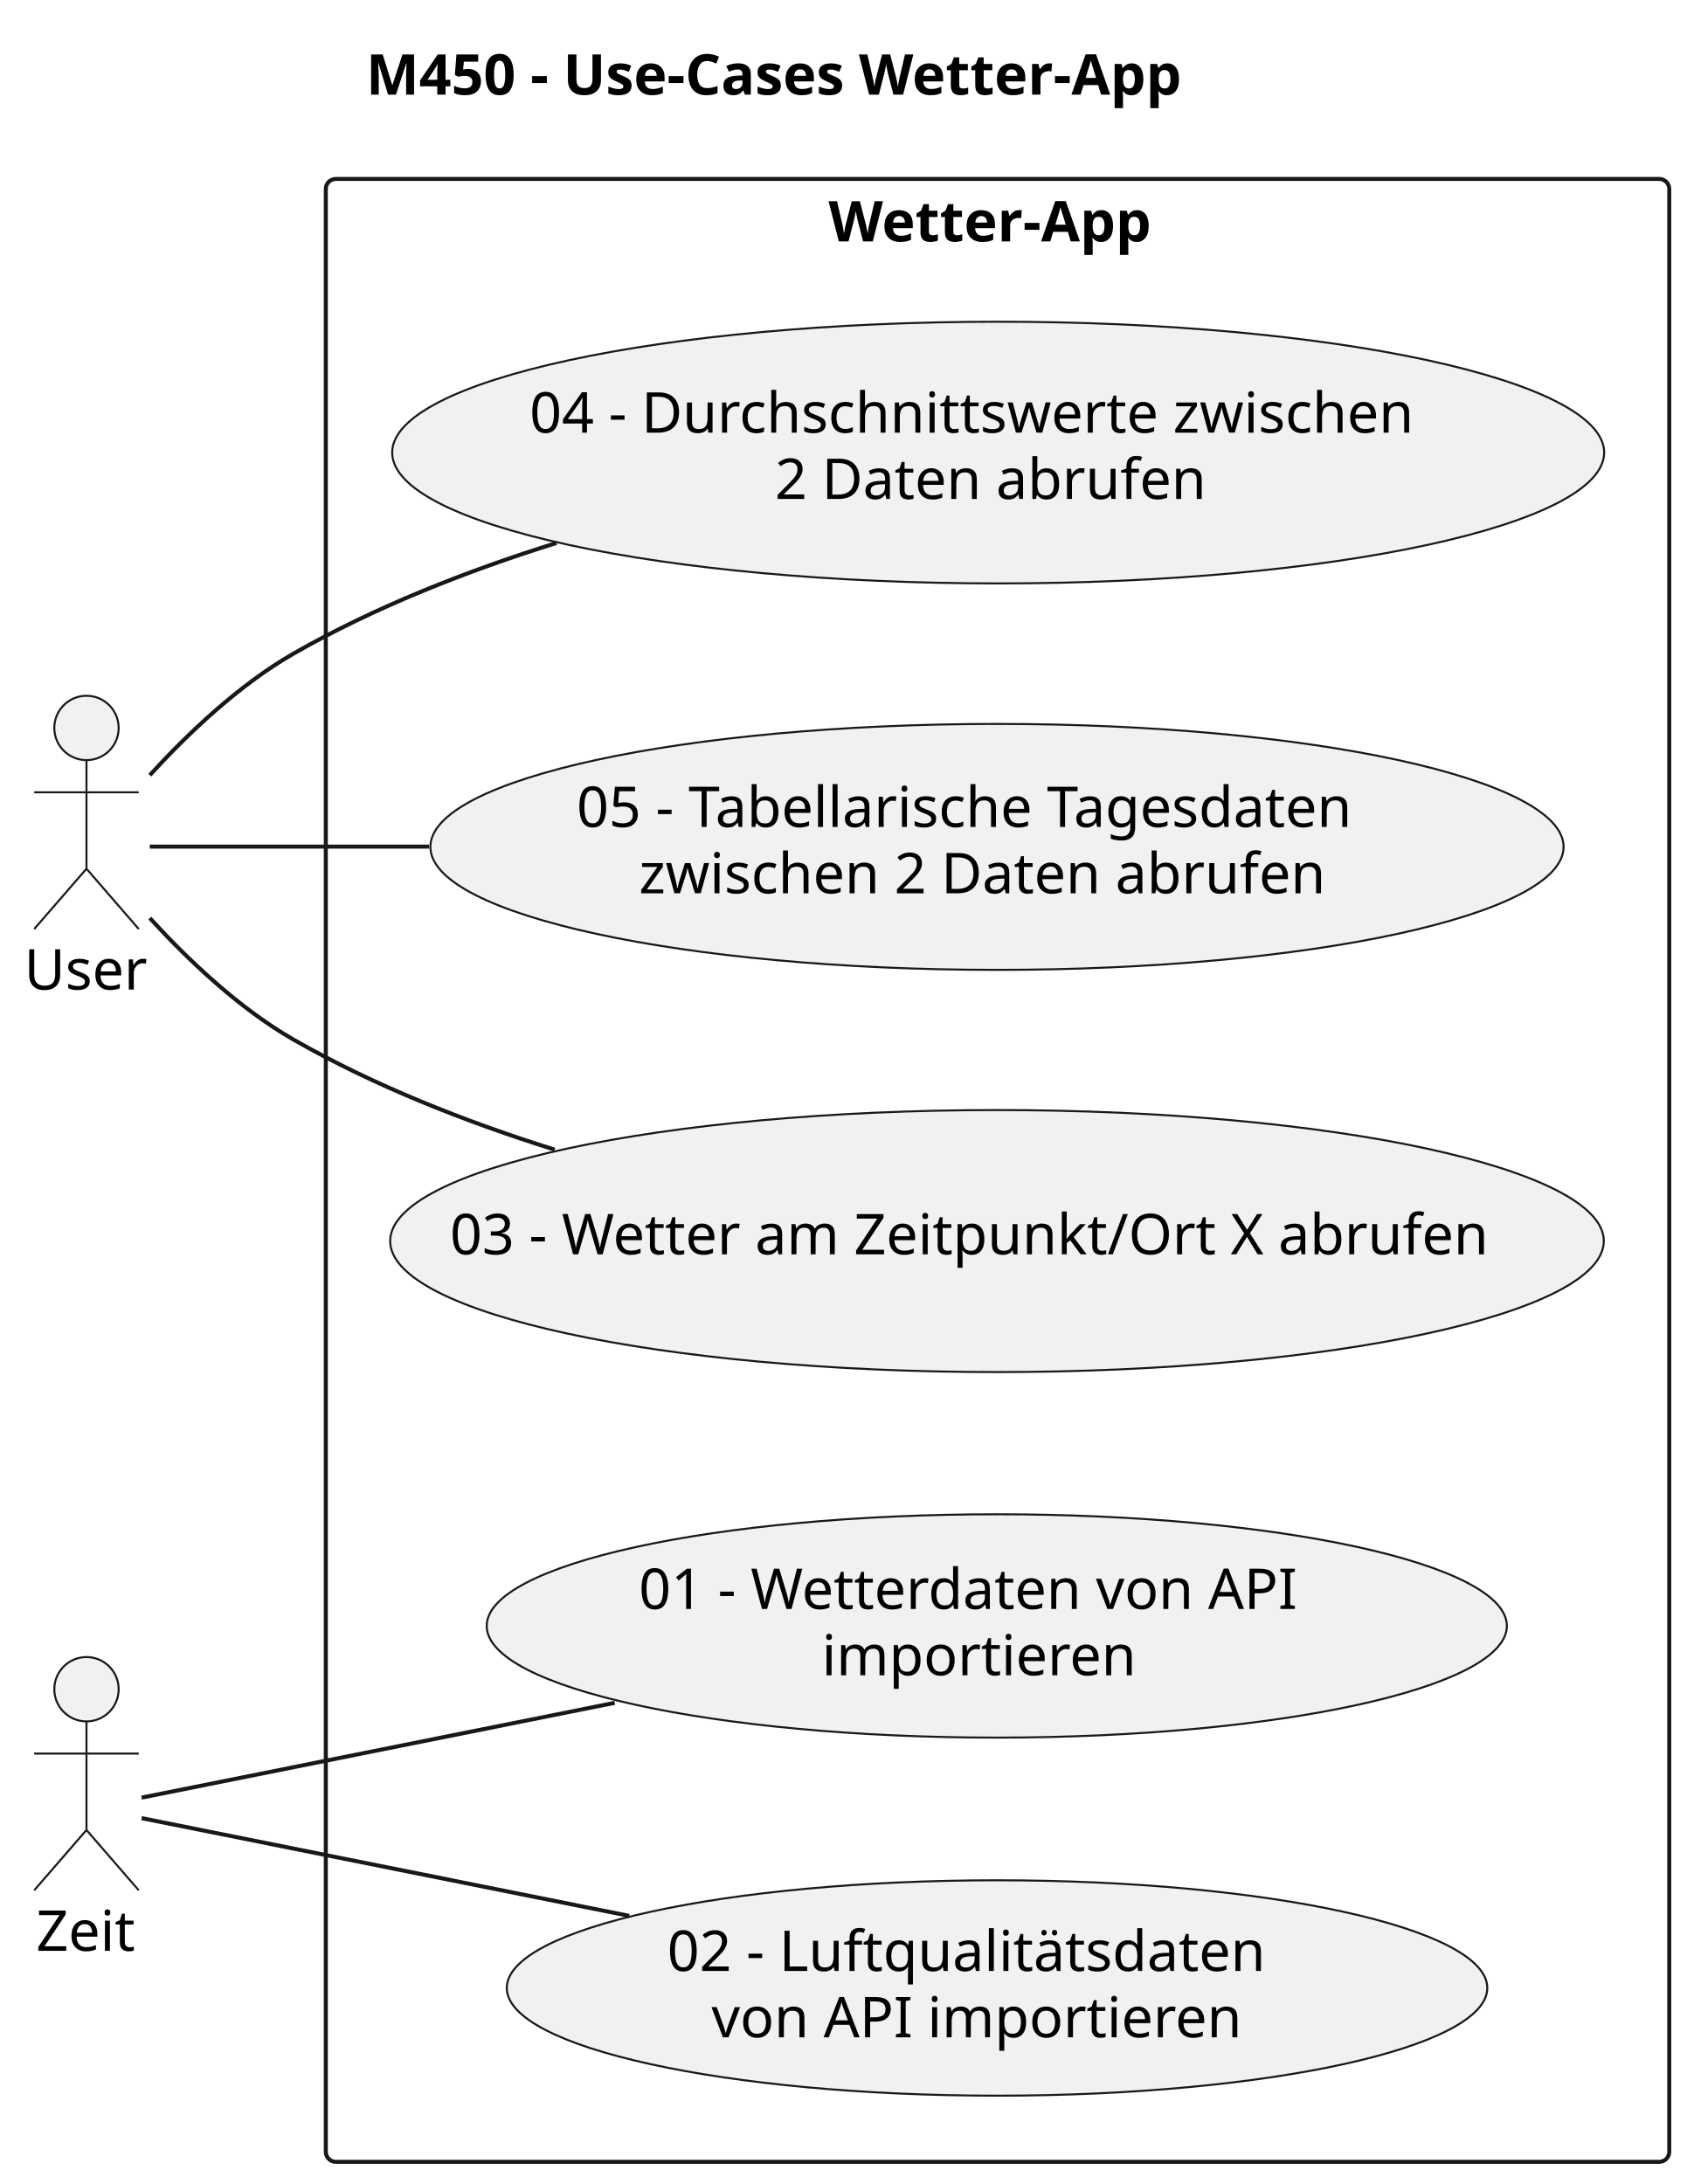
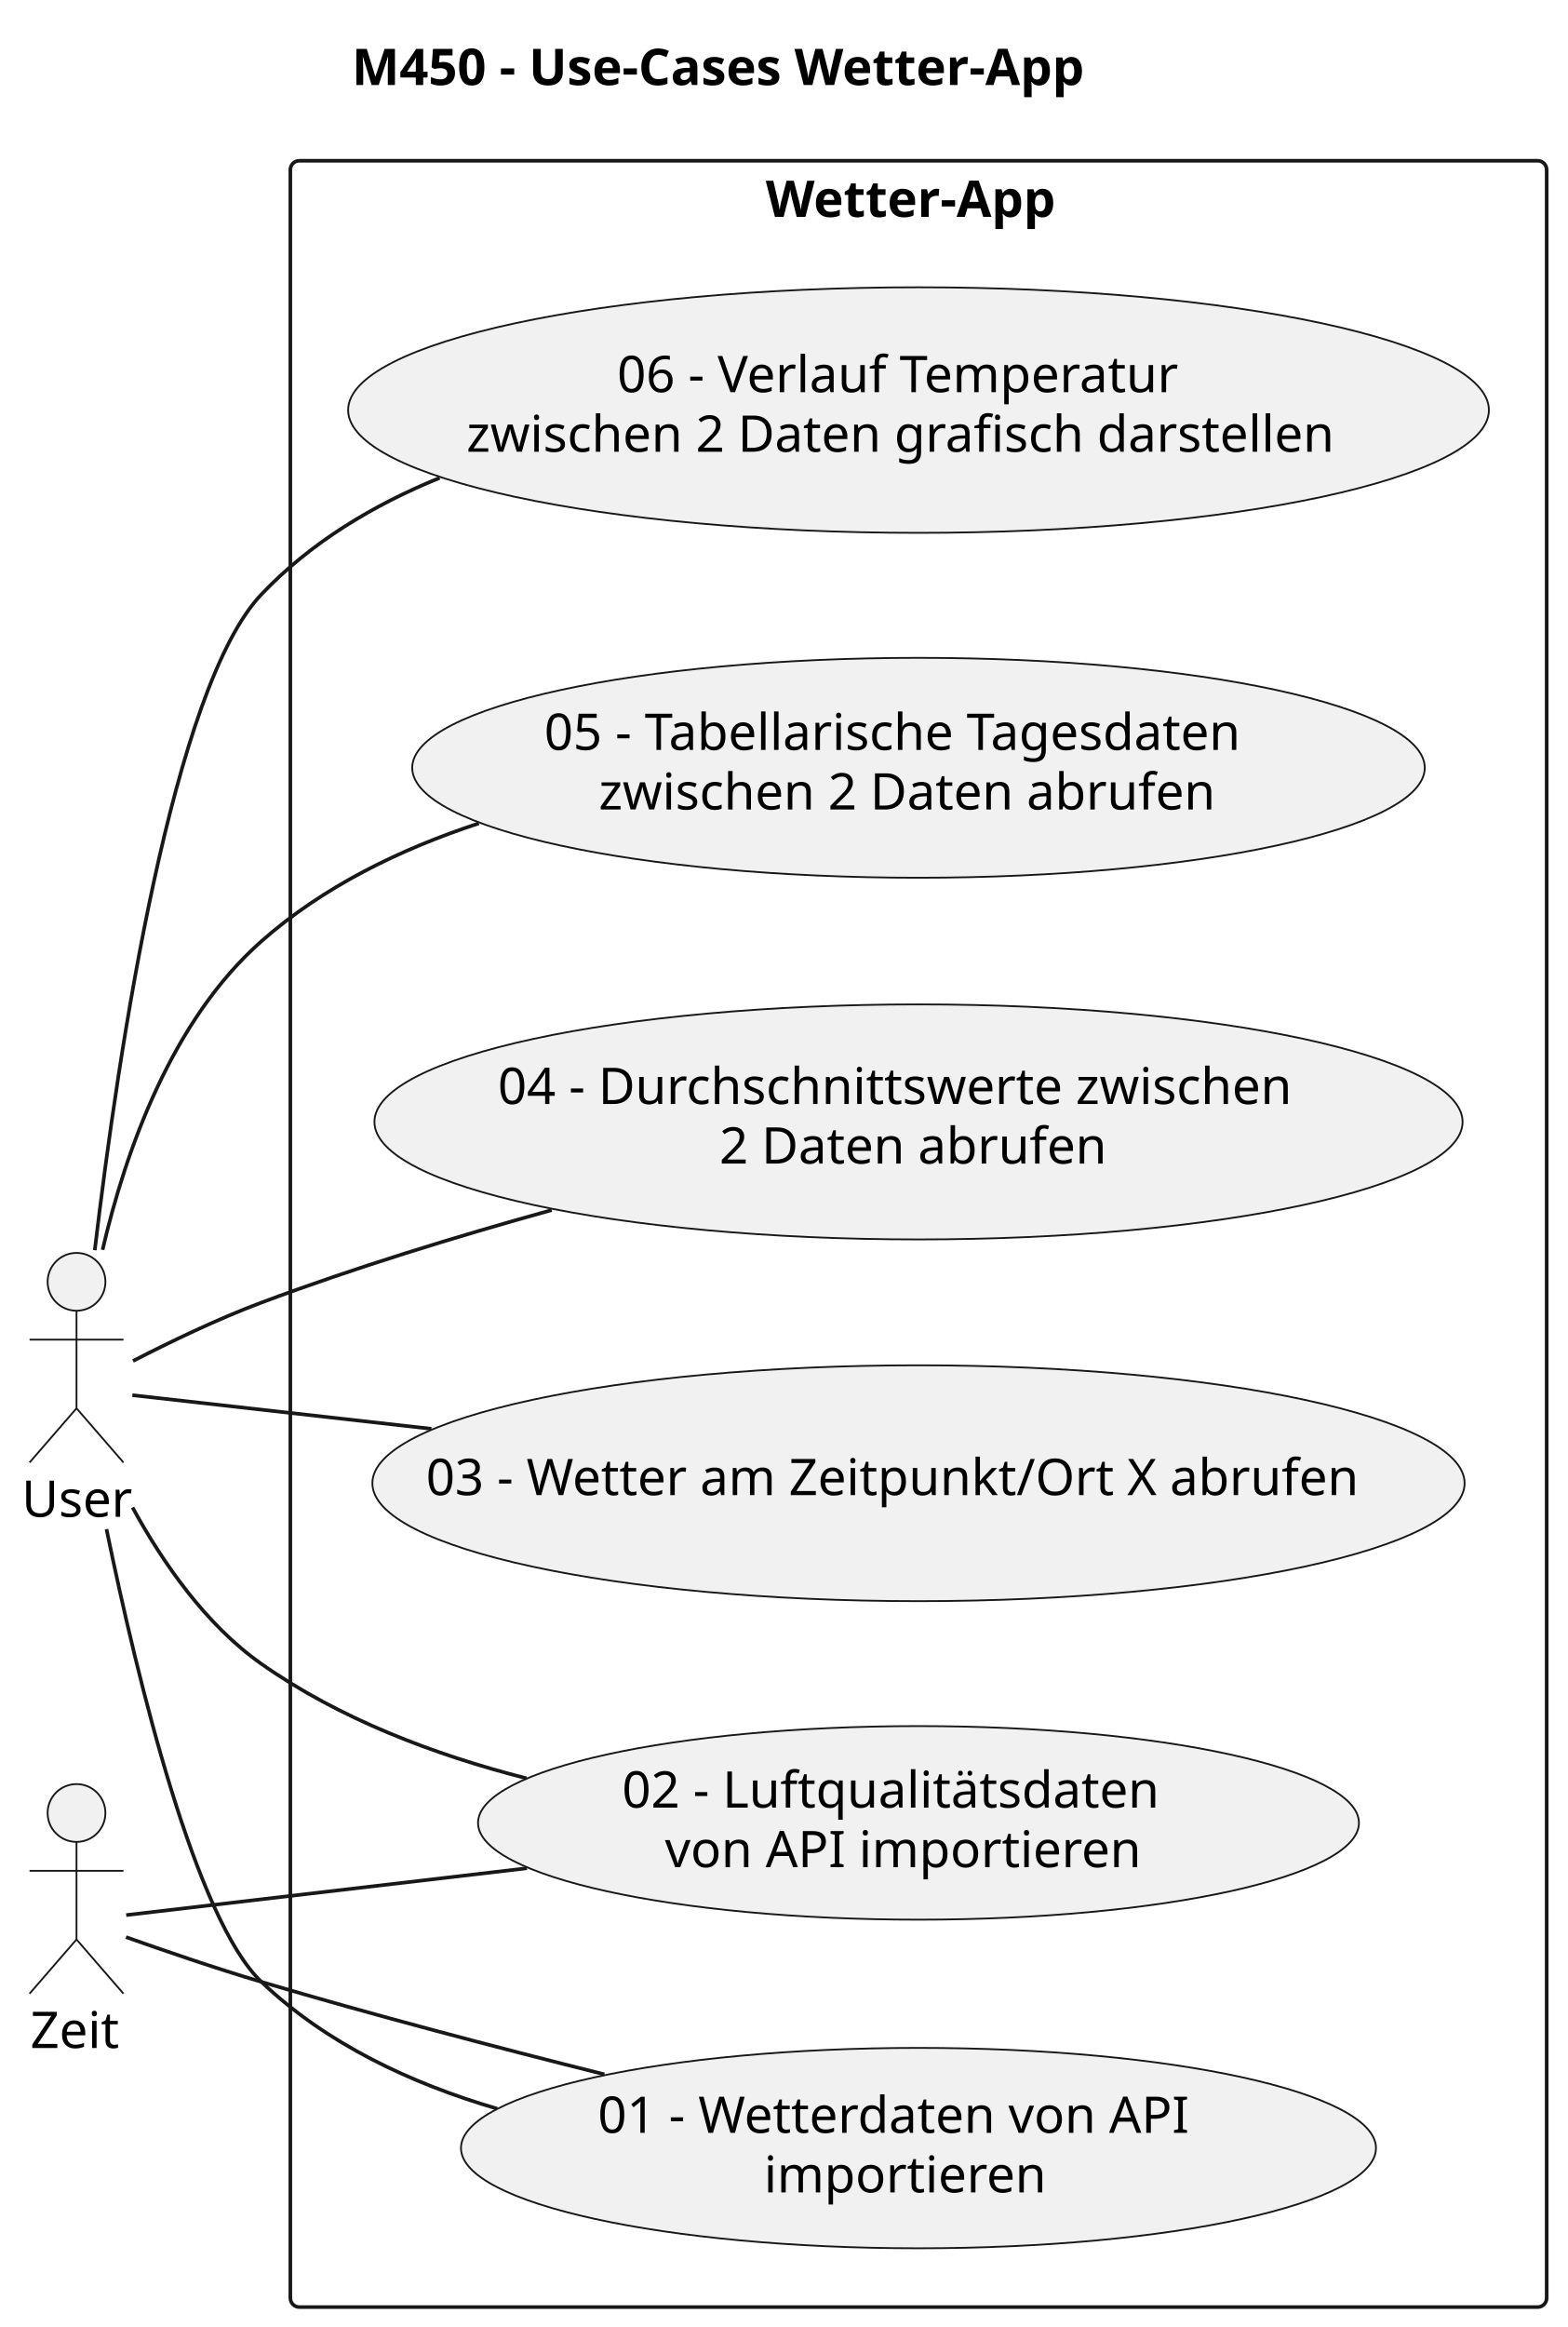
- <svg xmlns="http://www.w3.org/2000/svg" contentStyleType="text/css" height="543px" preserveAspectRatio="none" style="width:421px;height:543px;background:#FFFFFF;" version="1.1" viewBox="0 0 421 543" width="421px" zoomAndPan="magnify">
+ <svg xmlns="http://www.w3.org/2000/svg" contentStyleType="text/css" data-diagram-type="DESCRIPTION" height="644px" preserveAspectRatio="none" style="width:434px;height:644px;background:#FFFFFF;" version="1.1" viewBox="0 0 434 644" width="434px" zoomAndPan="magnify">
  <defs />
  <g>
-     <text fill="#000000" font-family="sans-serif" font-size="14" font-weight="bold" lengthAdjust="spacing" textLength="225" x="91" y="23.535">M450 - Use-Cases Wetter-App</text>
-     <g id="cluster_Wetter-App">
-       <rect fill="none" height="493" rx="2.5" ry="2.5" style="stroke:#181818;stroke-width:1.0;" width="334" x="81" y="44.488" />
-       <text fill="#000000" font-family="sans-serif" font-size="14" font-weight="bold" lengthAdjust="spacing" textLength="84" x="206" y="60.023">Wetter-App</text>
+     <text fill="#000000" font-family="sans-serif" font-size="14" font-weight="bold" lengthAdjust="spacing" textLength="225.381" x="97.385" y="23.535">M450 - Use-Cases Wetter-App</text>
+     <g class="cluster" data-entity="Wetter-App" data-source-line="7" data-uid="ent0004" id="cluster_Wetter-App">
+       <rect fill="none" height="594" rx="2.5" ry="2.5" style="stroke:#181818;stroke-width:1;" width="347.78" x="80.37" y="44.488" />
+       <text fill="#000000" font-family="sans-serif" font-size="14" font-weight="bold" lengthAdjust="spacing" textLength="84.574" x="211.973" y="60.023">Wetter-App</text>
    </g>
-     <g id="elem_import_weather">
-       <ellipse cx="247.814" cy="404.251" fill="#F1F1F1" rx="126.814" ry="27.763" style="stroke:#181818;stroke-width:0.5;" />
-       <text fill="#000000" font-family="sans-serif" font-size="14" lengthAdjust="spacing" textLength="172" x="158.814" y="400.024">01 - Wetterdaten von API</text>
-       <text fill="#000000" font-family="sans-serif" font-size="14" lengthAdjust="spacing" textLength="81" x="204.314" y="416.513">importieren</text>
+     <g class="entity" data-entity="import_weather" data-source-line="8" data-uid="ent0005" id="entity_import_weather">
+       <ellipse cx="254.256" cy="594.487" fill="#F1F1F1" rx="126.646" ry="27.729" style="stroke:#181818;stroke-width:0.5;" />
+       <text fill="#000000" font-family="sans-serif" font-size="14" lengthAdjust="spacing" textLength="171.534" x="165.489" y="590.261">01 - Wetterdaten von API</text>
+       <text fill="#000000" font-family="sans-serif" font-size="14" lengthAdjust="spacing" textLength="79.557" x="211.478" y="606.749">importieren</text>
    </g>
-     <g id="elem_import_air">
-       <ellipse cx="247.881" cy="494.264" fill="#F1F1F1" rx="121.881" ry="26.776" style="stroke:#181818;stroke-width:0.5;" />
-       <text fill="#000000" font-family="sans-serif" font-size="14" lengthAdjust="spacing" textLength="158" x="165.881" y="490.038">02 - Luftqualitätsdaten</text>
-       <text fill="#000000" font-family="sans-serif" font-size="14" lengthAdjust="spacing" textLength="136" x="176.881" y="506.526">von API importieren</text>
+     <g class="entity" data-entity="import_air" data-source-line="9" data-uid="ent0006" id="entity_import_air">
+       <ellipse cx="254.258" cy="504.484" fill="#F1F1F1" rx="121.928" ry="26.786" style="stroke:#181818;stroke-width:0.5;" />
+       <text fill="#000000" font-family="sans-serif" font-size="14" lengthAdjust="spacing" textLength="158.136" x="172.19" y="500.257">02 - Luftqualitätsdaten</text>
+       <text fill="#000000" font-family="sans-serif" font-size="14" lengthAdjust="spacing" textLength="134.381" x="184.068" y="516.746">von API importieren</text>
    </g>
-     <g id="elem_data_point">
-       <ellipse cx="247.862" cy="308.561" fill="#F1F1F1" rx="150.862" ry="32.572" style="stroke:#181818;stroke-width:0.5;" />
-       <text fill="#000000" font-family="sans-serif" font-size="14" lengthAdjust="spacing" textLength="272" x="111.862" y="311.852">03 - Wetter am Zeitpunkt/Ort X abrufen</text>
+     <g class="entity" data-entity="data_point" data-source-line="10" data-uid="ent0007" id="entity_data_point">
+       <ellipse cx="254.258" cy="410.484" fill="#F1F1F1" rx="151.178" ry="32.636" style="stroke:#181818;stroke-width:0.5;" />
+       <text fill="#000000" font-family="sans-serif" font-size="14" lengthAdjust="spacing" textLength="272.658" x="117.929" y="413.775">03 - Wetter am Zeitpunkt/Ort X abrufen</text>
    </g>
-     <g id="elem_data_avg">
-       <ellipse cx="248.158" cy="112.52" fill="#F1F1F1" rx="150.658" ry="32.532" style="stroke:#181818;stroke-width:0.5;" />
-       <text fill="#000000" font-family="sans-serif" font-size="14" lengthAdjust="spacing" textLength="233" x="131.658" y="107.567">04 - Durchschnittswerte zwischen</text>
-       <text fill="#000000" font-family="sans-serif" font-size="14" lengthAdjust="spacing" textLength="111" x="192.658" y="124.055">2 Daten abrufen</text>
+     <g class="entity" data-entity="data_avg" data-source-line="11" data-uid="ent0008" id="entity_data_avg">
+       <ellipse cx="254.264" cy="310.491" fill="#F1F1F1" rx="150.614" ry="32.523" style="stroke:#181818;stroke-width:0.5;" />
+       <text fill="#000000" font-family="sans-serif" font-size="14" lengthAdjust="spacing" textLength="232.894" x="137.817" y="305.538">04 - Durchschnittswerte zwischen</text>
+       <text fill="#000000" font-family="sans-serif" font-size="14" lengthAdjust="spacing" textLength="110.25" x="199.139" y="322.026">2 Daten abrufen</text>
    </g>
-     <g id="elem_data_table">
-       <ellipse cx="247.865" cy="210.561" fill="#F1F1F1" rx="140.865" ry="30.573" style="stroke:#181818;stroke-width:0.5;" />
-       <text fill="#000000" font-family="sans-serif" font-size="14" lengthAdjust="spacing" textLength="209" x="143.365" y="205.608">05 - Tabellarische Tagesdaten</text>
-       <text fill="#000000" font-family="sans-serif" font-size="14" lengthAdjust="spacing" textLength="178" x="158.865" y="222.096">zwischen 2 Daten abrufen</text>
+     <g class="entity" data-entity="data_table" data-source-line="12" data-uid="ent0009" id="entity_data_table">
+       <ellipse cx="254.257" cy="212.488" fill="#F1F1F1" rx="140.147" ry="30.429" style="stroke:#181818;stroke-width:0.5;" />
+       <text fill="#000000" font-family="sans-serif" font-size="14" lengthAdjust="spacing" textLength="207.204" x="150.655" y="207.535">05 - Tabellarische Tagesdaten</text>
+       <text fill="#000000" font-family="sans-serif" font-size="14" lengthAdjust="spacing" textLength="177.023" x="165.745" y="224.023">zwischen 2 Daten abrufen</text>
    </g>
-     <g id="elem_User">
-       <ellipse cx="21.5" cy="180.988" fill="#F1F1F1" rx="8" ry="8" style="stroke:#181818;stroke-width:0.5;" />
-       <path d="M21.5,188.988 L21.5,215.988 M8.5,196.988 L34.5,196.988 M21.5,215.988 L8.5,230.988 M21.5,215.988 L34.5,230.988 " fill="none" style="stroke:#181818;stroke-width:0.5;" />
-       <text fill="#000000" font-family="sans-serif" font-size="14" lengthAdjust="spacing" textLength="31" x="6" y="246.023">User</text>
+     <g class="entity" data-entity="data_graph" data-source-line="13" data-uid="ent0010" id="entity_data_graph">
+       <ellipse cx="254.264" cy="113.487" fill="#F1F1F1" rx="157.894" ry="33.979" style="stroke:#181818;stroke-width:0.5;" />
+       <text fill="#000000" font-family="sans-serif" font-size="14" lengthAdjust="spacing" textLength="166.838" x="170.845" y="108.534">06 - Verlauf Temperatur</text>
+       <text fill="#000000" font-family="sans-serif" font-size="14" lengthAdjust="spacing" textLength="250.264" x="129.132" y="125.022">zwischen 2 Daten grafisch darstellen</text>
    </g>
-     <g id="elem_Zeit">
-       <ellipse cx="21.5" cy="419.988" fill="#F1F1F1" rx="8" ry="8" style="stroke:#181818;stroke-width:0.5;" />
-       <path d="M21.5,427.988 L21.5,454.988 M8.5,435.988 L34.5,435.988 M21.5,454.988 L8.5,469.988 M21.5,454.988 L34.5,469.988 " fill="none" style="stroke:#181818;stroke-width:0.5;" />
-       <text fill="#000000" font-family="sans-serif" font-size="14" lengthAdjust="spacing" textLength="25" x="9" y="485.023">Zeit</text>
+     <g class="entity" data-entity="User" data-source-line="4" data-uid="ent0002" id="entity_User">
+       <ellipse cx="21.183" cy="354.748" fill="#F1F1F1" rx="8" ry="8" style="stroke:#181818;stroke-width:0.5;" />
+       <path d="M21.183,362.748 L21.183,389.748 M8.183,370.748 L34.183,370.748 M21.183,389.748 L8.183,404.748 M21.183,389.748 L34.183,404.748" fill="none" style="stroke:#181818;stroke-width:0.5;" />
+       <text fill="#000000" font-family="sans-serif" font-size="14" lengthAdjust="spacing" textLength="30.365" x="6" y="419.783">User</text>
    </g>
-     <g id="link_Zeit_import_weather">
-       <path d="M35.21,446.938 C57.94,442.388 107.41,432.468 152.83,423.368 " fill="none" id="Zeit-import_weather" style="stroke:#181818;stroke-width:1.0;" />
+     <g class="entity" data-entity="Zeit" data-source-line="5" data-uid="ent0003" id="entity_Zeit">
+       <ellipse cx="21.18" cy="501.748" fill="#F1F1F1" rx="8" ry="8" style="stroke:#181818;stroke-width:0.5;" />
+       <path d="M21.18,509.748 L21.18,536.748 M8.18,517.748 L34.18,517.748 M21.18,536.748 L8.18,551.748 M21.18,536.748 L34.18,551.748" fill="none" style="stroke:#181818;stroke-width:0.5;" />
+       <text fill="#000000" font-family="sans-serif" font-size="14" lengthAdjust="spacing" textLength="25.546" x="8.407" y="566.783">Zeit</text>
    </g>
-     <g id="link_Zeit_import_air">
-       <path d="M35.21,452.038 C58.54,456.708 110.05,467.038 156.43,476.338 " fill="none" id="Zeit-import_air" style="stroke:#181818;stroke-width:1.0;" />
+     <g class="link" data-entity-1="Zeit" data-entity-2="import_weather" data-source-line="16" data-uid="lnk11" id="link_Zeit_import_weather">
+       <path d="M34.88,536.098 C44.98,539.678 59.49,544.678 72.37,548.488 C103.13,557.598 137.15,566.538 167.31,574.078" fill="none" id="Zeit-import_weather" style="stroke:#181818;stroke-width:1;" />
    </g>
-     <g id="link_User_data_point">
-       <path d="M37.24,228.248 C46.54,238.418 59.35,250.678 73,258.488 C92.91,269.888 115.62,278.848 137.9,285.838 " fill="none" id="User-data_point" style="stroke:#181818;stroke-width:1.0;" />
+     <g class="link" data-entity-1="Zeit" data-entity-2="import_air" data-source-line="17" data-uid="lnk12" id="link_Zeit_import_air">
+       <path d="M34.94,529.998 C56.46,527.478 101.96,522.168 145.88,517.038" fill="none" id="Zeit-import_air" style="stroke:#181818;stroke-width:1;" />
    </g>
-     <g id="link_User_data_avg">
-       <path d="M37.24,192.728 C46.54,182.558 59.35,170.298 73,162.488 C93.05,151.008 115.93,141.998 138.36,134.988 " fill="none" id="User-data_avg" style="stroke:#181818;stroke-width:1.0;" />
+     <g class="link" data-entity-1="User" data-entity-2="import_weather" data-source-line="18" data-uid="lnk13" id="link_User_import_weather">
+       <path d="M29.48,423.188 C38.31,465.998 54.26,531.228 72.37,548.488 C90.31,565.588 113.68,576.578 137.64,583.588" fill="none" id="User-import_weather" style="stroke:#181818;stroke-width:1;" />
    </g>
-     <g id="link_User_data_table">
-       <path d="M37.23,210.488 C52.59,210.488 78.36,210.488 106.66,210.488 " fill="none" id="User-data_table" style="stroke:#181818;stroke-width:1.0;" />
+     <g class="link" data-entity-1="User" data-entity-2="import_air" data-source-line="19" data-uid="lnk14" id="link_User_import_air">
+       <path d="M36.69,417.188 C45.05,432.478 56.97,449.668 72.37,460.488 C93.91,475.638 120.07,485.608 145.73,492.148" fill="none" id="User-import_air" style="stroke:#181818;stroke-width:1;" />
+     </g>
+     <g class="link" data-entity-1="User" data-entity-2="data_point" data-source-line="20" data-uid="lnk15" id="link_User_data_point">
+       <path d="M36.64,386.118 C54.22,388.098 85.77,391.638 119.43,395.428" fill="none" id="User-data_point" style="stroke:#181818;stroke-width:1;" />
+     </g>
+     <g class="link" data-entity-1="User" data-entity-2="data_avg" data-source-line="21" data-uid="lnk16" id="link_User_data_avg">
+       <path d="M36.82,376.648 C46.67,371.578 60.06,365.088 72.37,360.488 C98,350.898 126.29,342.218 152.73,334.888" fill="none" id="User-data_avg" style="stroke:#181818;stroke-width:1;" />
+     </g>
+     <g class="link" data-entity-1="User" data-entity-2="data_table" data-source-line="22" data-uid="lnk17" id="link_User_data_table">
+       <path d="M28.39,345.888 C34.81,318.318 47.55,282.378 72.37,260.488 C89.42,245.438 110.68,235.038 132.56,227.858" fill="none" id="User-data_table" style="stroke:#181818;stroke-width:1;" />
+     </g>
+     <g class="link" data-entity-1="User" data-entity-2="data_graph" data-source-line="23" data-uid="lnk18" id="link_User_data_graph">
+       <path d="M26.24,345.988 C32.88,290.068 47.87,190.258 72.37,164.488 C85.97,150.178 103.24,139.788 121.7,132.258" fill="none" id="User-data_graph" style="stroke:#181818;stroke-width:1;" />
    </g>
  </g>
</svg>
